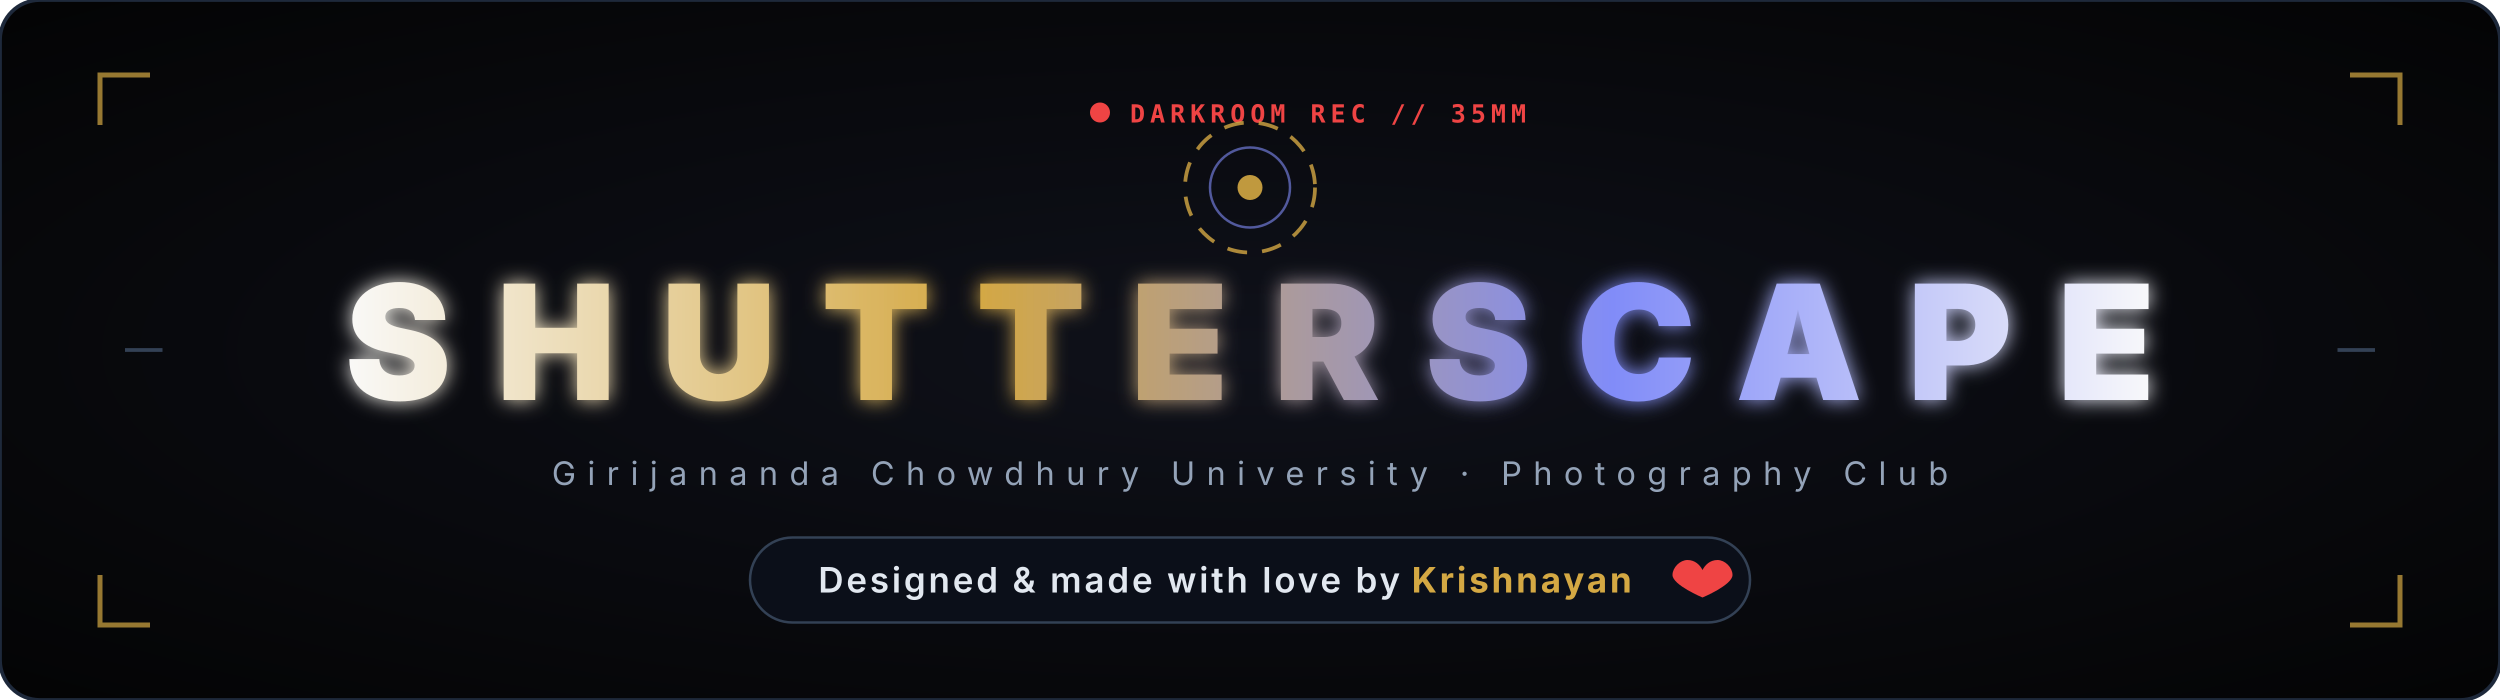
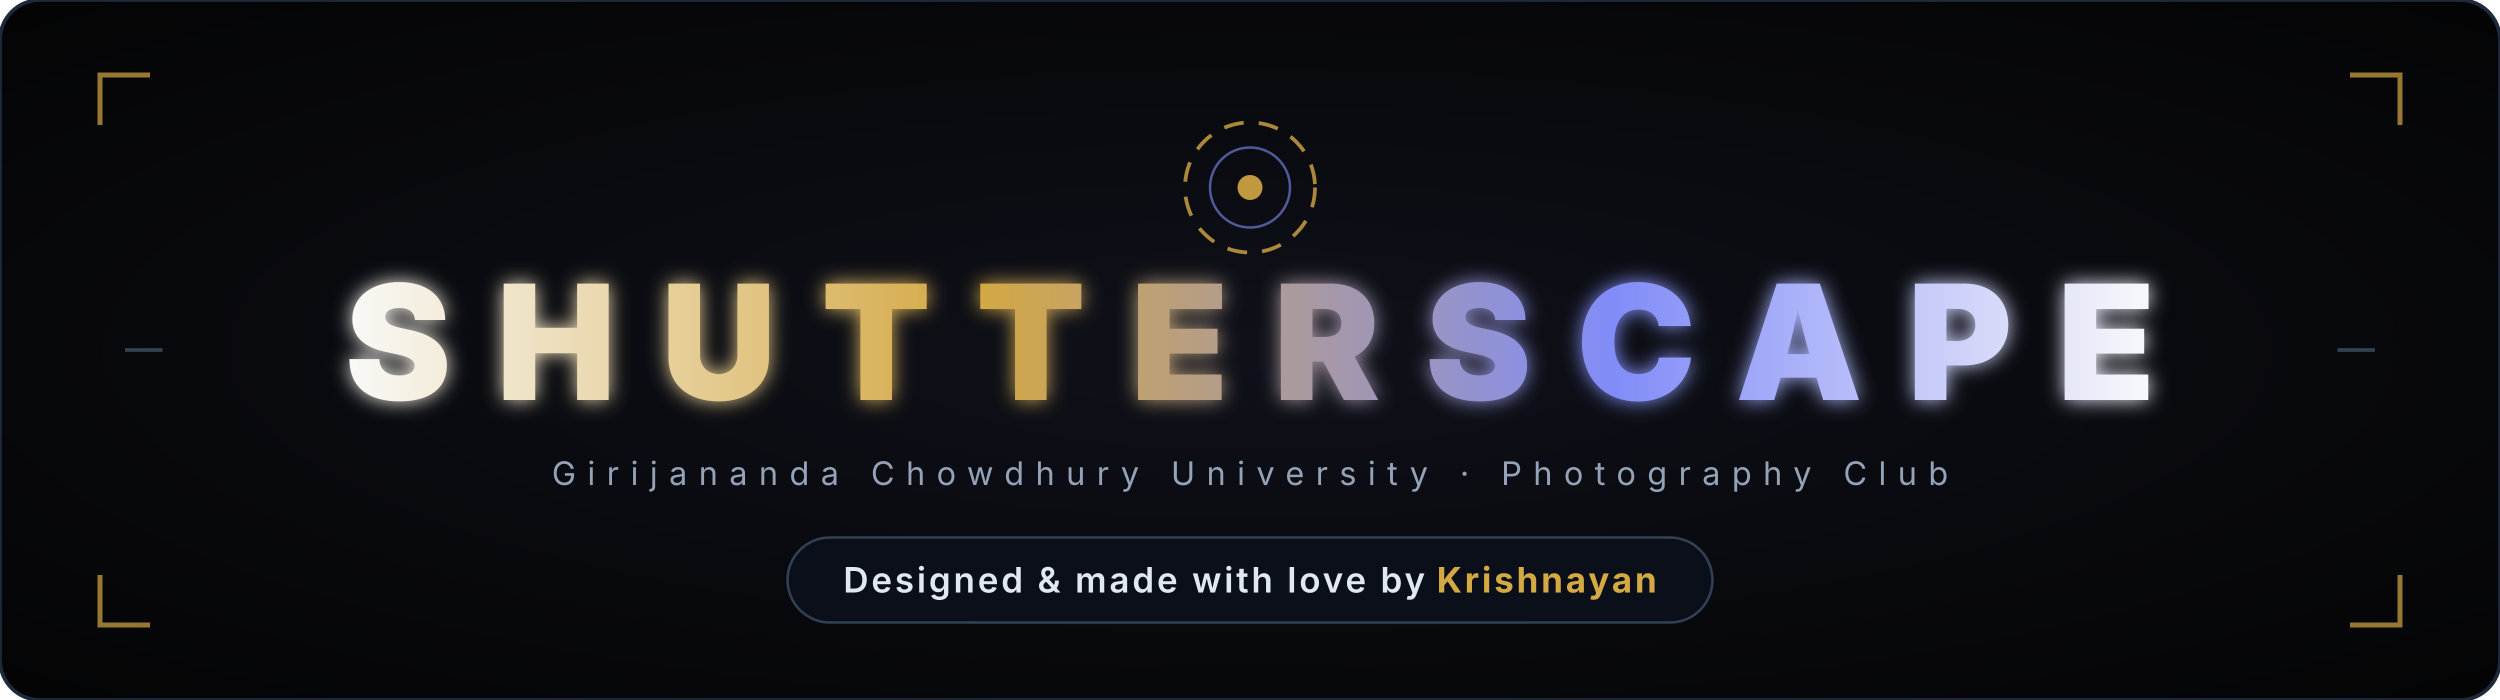
<svg xmlns="http://www.w3.org/2000/svg" viewBox="0 0 1000 280" width="100%" height="280">
  <defs>
    <radialGradient id="bgGrad" cx="50%" cy="50%" r="75%">
      <stop offset="0%" stop-color="#0f111a" />
      <stop offset="100%" stop-color="#030303" />
    </radialGradient>
    <linearGradient id="shimmerGrad" x1="0%" y1="0%" x2="100%" y2="0%">
      <stop offset="0%" stop-color="#FAFAFA">
        <animate attributeName="stop-color" values="#FAFAFA;#D4A843;#818CF8;#FAFAFA" dur="6s" repeatCount="indefinite" />
      </stop>
      <stop offset="35%" stop-color="#D4A843">
        <animate attributeName="stop-color" values="#D4A843;#818CF8;#FAFAFA;#D4A843" dur="6s" repeatCount="indefinite" />
      </stop>
      <stop offset="70%" stop-color="#818CF8">
        <animate attributeName="stop-color" values="#818CF8;#FAFAFA;#D4A843;#818CF8" dur="6s" repeatCount="indefinite" />
      </stop>
      <stop offset="100%" stop-color="#FAFAFA">
        <animate attributeName="stop-color" values="#FAFAFA;#D4A843;#818CF8;#FAFAFA" dur="6s" repeatCount="indefinite" />
      </stop>
    </linearGradient>
    <filter id="glow" x="-20%" y="-20%" width="140%" height="140%">
      <feGaussianBlur stdDeviation="4" result="blur" />
      <feMerge>
        <feMergeNode in="blur" />
        <feMergeNode in="SourceGraphic" />
      </feMerge>
    </filter>
  </defs>
  <style>
    .bg { fill: url(#bgGrad); }
    .corner-bracket { stroke: #D4A843; stroke-width: 2; fill: none; opacity: 0.7; }
    
    .aperture-ring {
      transform-origin: 500px 75px;
      animation: rotateRing 18s linear infinite;
    }
    
    .pulse-glow {
      animation: pulseGlow 3s ease-in-out infinite alternate;
    }

    .main-title {
      font-family: -apple-system, BlinkMacSystemFont, "Sora", "Plus Jakarta Sans", "Segoe UI", sans-serif;
      font-size: 64px;
      font-weight: 900;
      letter-spacing: 0.28em;
      text-anchor: middle;
      fill: url(#shimmerGrad);
      filter: url(#glow);
    }

    .subtitle {
      font-family: "Space Mono", -apple-system, monospace;
      font-size: 13px;
      letter-spacing: 0.35em;
      text-anchor: middle;
      fill: #94A3B8;
      text-transform: uppercase;
    }

    .creator-tag {
      font-family: -apple-system, BlinkMacSystemFont, "Inter", sans-serif;
      font-size: 14px;
      font-weight: 600;
      letter-spacing: 0.08em;
      text-anchor: middle;
      fill: #E2E8F0;
    }

-     .heart {
-       fill: #EF4444;
-       animation: heartbeat 1.5s ease-in-out infinite;
-       transform-origin: 645px 233px;
-     }
- 
-     .recording-dot {
-       fill: #EF4444;
-       animation: blinkDot 1.4s ease-in-out infinite;
-     }
- 
    @keyframes rotateRing {
      0% { transform: rotate(0deg); }
      100% { transform: rotate(360deg); }
    }

    @keyframes pulseGlow {
      0% { opacity: 0.5; filter: drop-shadow(0 0 6px rgba(212, 168, 67, 0.4)); }
      100% { opacity: 1; filter: drop-shadow(0 0 20px rgba(129, 140, 248, 0.8)); }
    }
- 
-     @keyframes heartbeat {
-       0%, 100% { transform: scale(1); }
-       50% { transform: scale(1.35); }
-     }
- 
-     @keyframes blinkDot {
-       0%, 100% { opacity: 1; }
-       50% { opacity: 0.15; }
-     }
  </style>
  <rect width="1000" height="280" rx="16" class="bg" stroke="#1E293B" stroke-width="1.5" />
  <path d="M 40 50 L 40 30 L 60 30" class="corner-bracket" />
  <path d="M 960 50 L 960 30 L 940 30" class="corner-bracket" />
  <path d="M 40 230 L 40 250 L 60 250" class="corner-bracket" />
  <path d="M 960 230 L 960 250 L 940 250" class="corner-bracket" />
  <line x1="50" y1="140" x2="65" y2="140" stroke="#334155" stroke-width="1.5" />
  <line x1="935" y1="140" x2="950" y2="140" stroke="#334155" stroke-width="1.5" />
-   <circle cx="440" cy="45" r="4" class="recording-dot" />
-   <text x="452" y="49" font-family="'Space Mono', monospace" font-size="10" font-weight="700" fill="#EF4444" letter-spacing="0.2em">DARKROOM REC // 35MM</text>
  <g class="aperture-ring">
    <circle cx="500" cy="75" r="26" stroke="#D4A843" stroke-width="1.5" fill="none" stroke-dasharray="8 6" opacity="0.8" />
    <circle cx="500" cy="75" r="16" stroke="#818CF8" stroke-width="1" fill="none" opacity="0.6" />
    <circle cx="500" cy="75" r="5" fill="#D4A843" opacity="0.9" />
  </g>
  <g class="pulse-glow">
    <text x="500" y="160" class="main-title">SHUTTERSCAPE</text>
  </g>
  <text x="500" y="194" class="subtitle">Girijananda Chowdhury University · Photography Club</text>
  <g>
-     <rect x="300" y="215" width="400" height="34" rx="17" fill="#0b0f19" stroke="#334155" stroke-width="1" />
-     <text x="490" y="237" class="creator-tag">
+     <rect x="315" y="215" width="370" height="34" rx="17" fill="#0b0f19" stroke="#334155" stroke-width="1" />
+     <text x="500" y="237" class="creator-tag">
      Designed &amp; made with love by <tspan font-weight="bold" fill="#D4A843">Krishnayan</tspan>
    </text>
-     <path class="heart" d="M 645 234 C 645 231, 642 228, 639 228 C 636 228, 634 230, 633 232 C 632 230, 630 228, 627 228 C 624 228, 621 231, 621 234 C 621 238, 633 243, 633 243 C 633 243, 645 238, 645 234 Z" transform="translate(48, -4)" />
  </g>
</svg>
